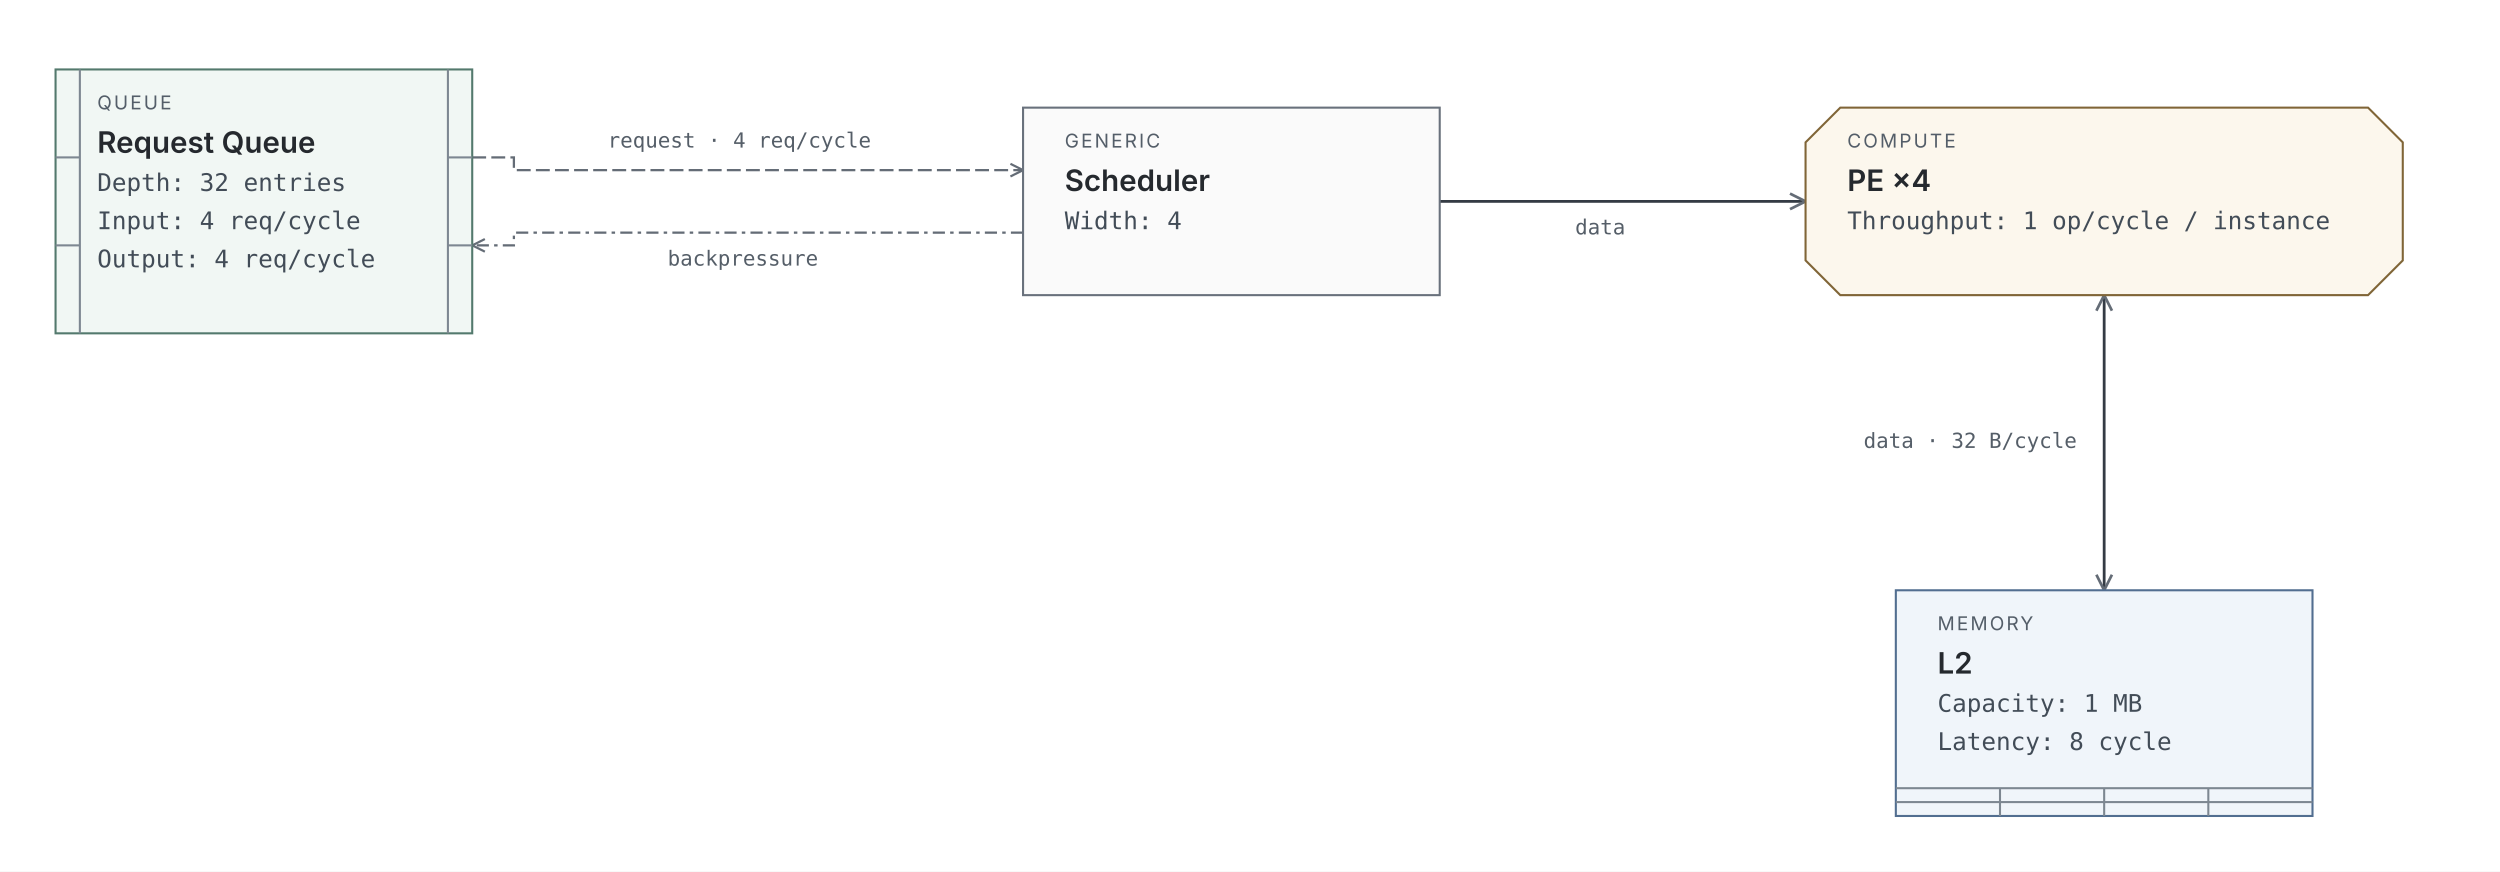
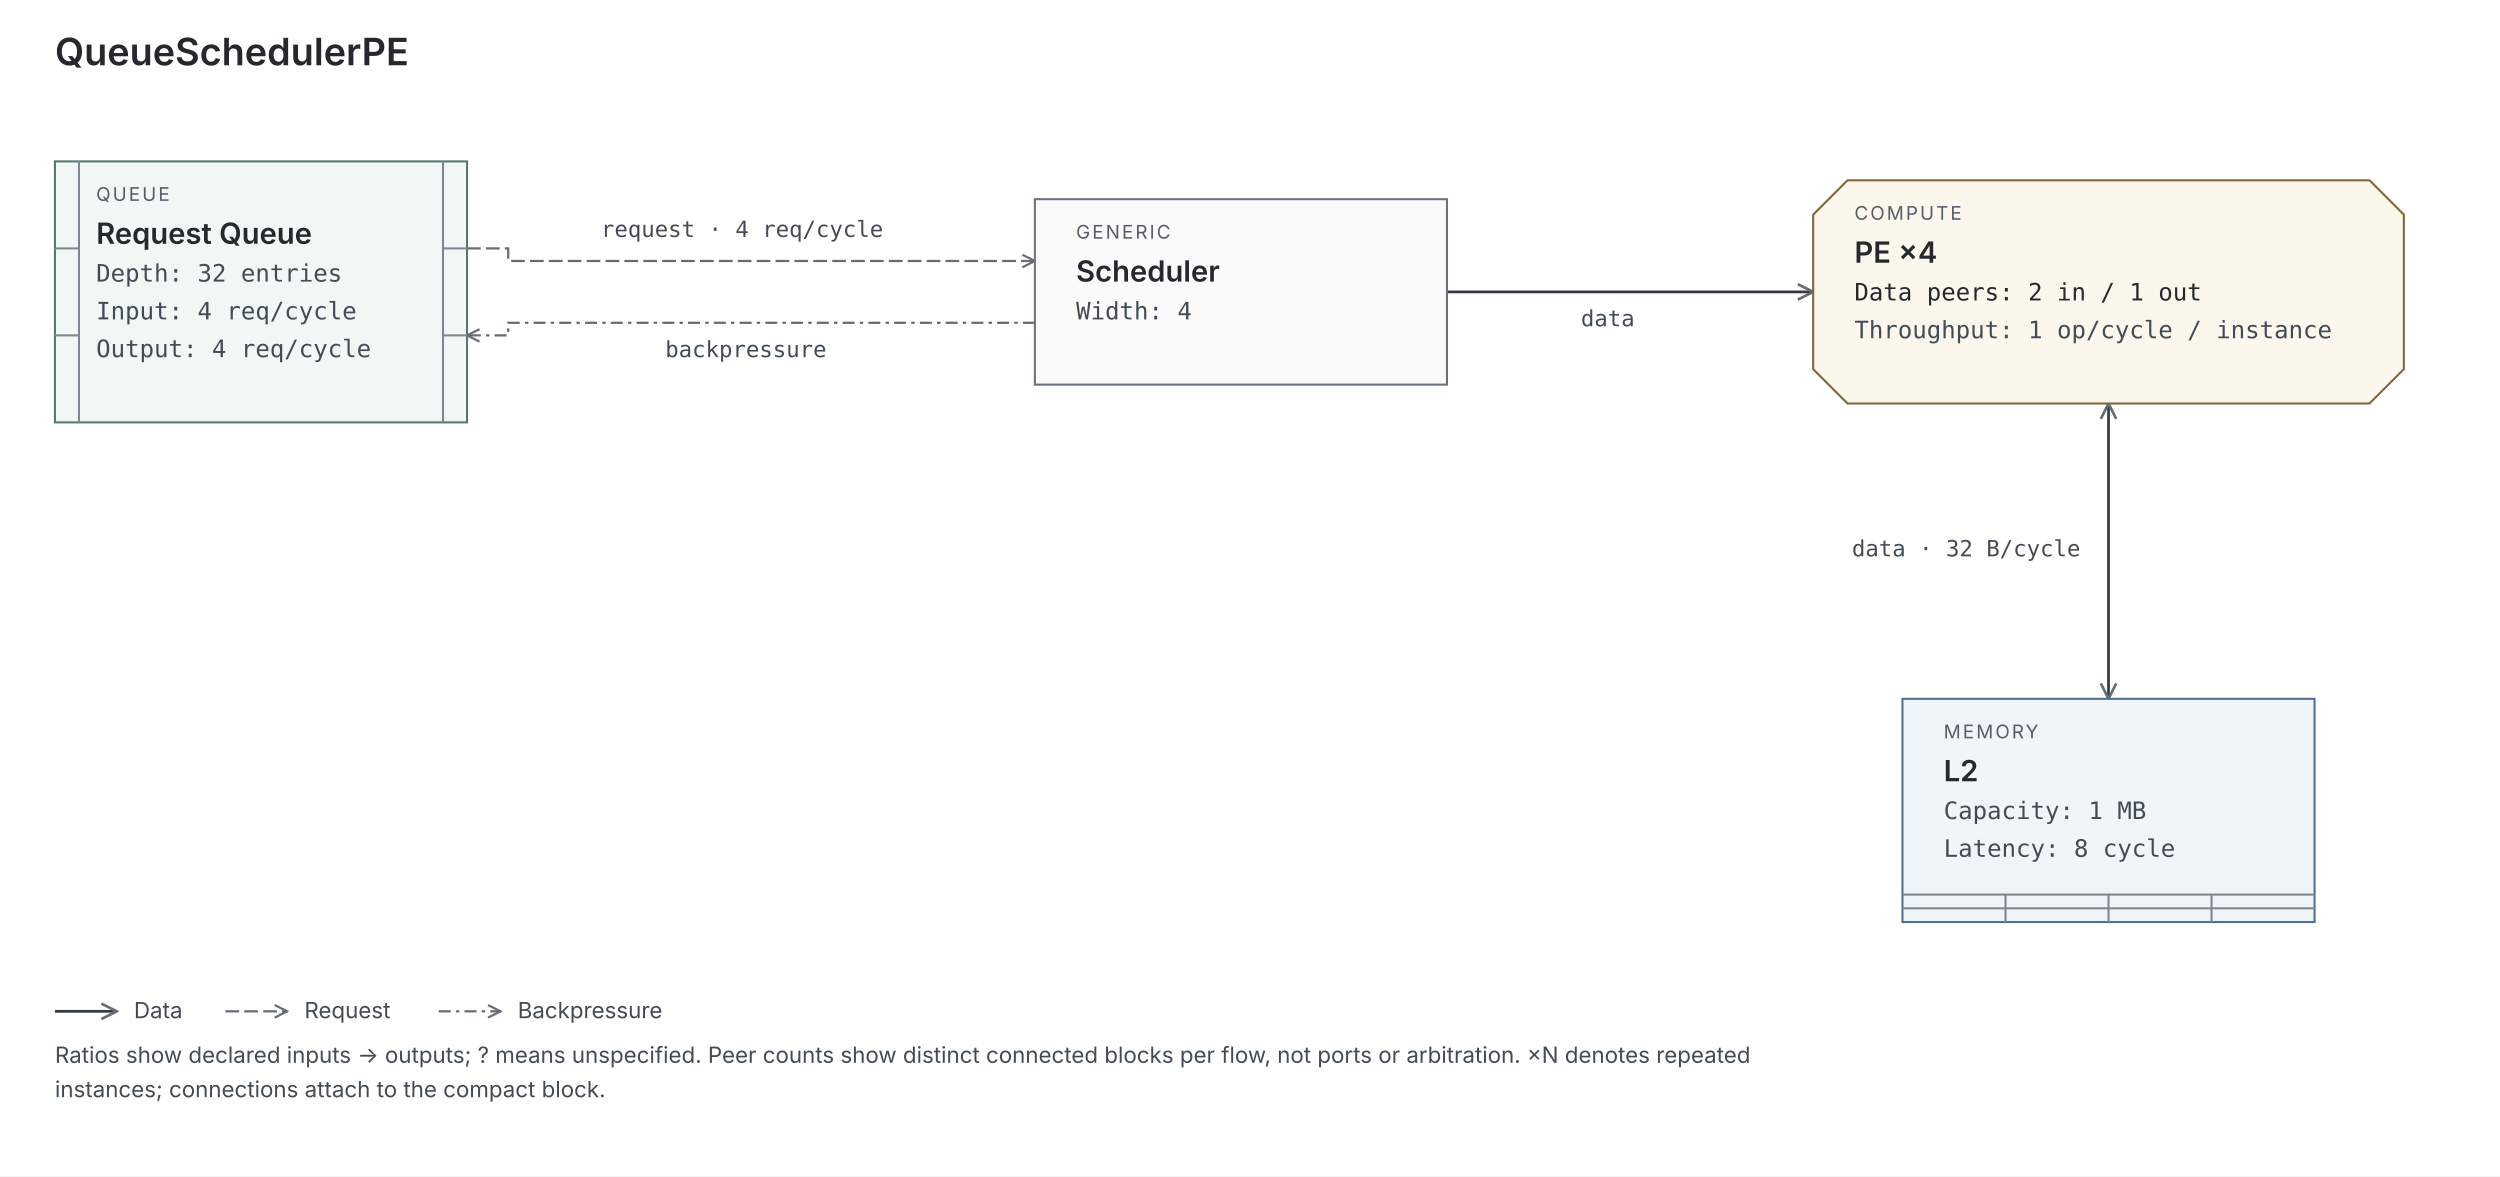
- <svg xmlns="http://www.w3.org/2000/svg" class="drarch-diagram" width="1440" height="502" viewBox="0 0 1440 502" role="img" aria-label="QueueSchedulerPE architecture diagram">
+ <svg xmlns="http://www.w3.org/2000/svg" class="drarch-diagram" width="1456" height="685" viewBox="0 0 1456 685" role="img" aria-label="QueueSchedulerPE architecture diagram">
  <style>
  .drarch-diagram { font-family: -apple-system, BlinkMacSystemFont, "Segoe UI", sans-serif; color: #25292e; }
  .drarch-diagram .block-shape { fill: #fff; stroke: #434a52; stroke-width: 1.2; }
  .drarch-diagram .component-compute .block-shape { fill: #fcf7ed; stroke: #806537; }
  .drarch-diagram .component-memory .block-shape { fill: #f0f5fa; stroke: #526e90; }
  .drarch-diagram .component-queue .block-shape { fill: #f1f7f4; stroke: #53796d; }
  .drarch-diagram .component-buffer .block-shape { fill: #f5f8ef; stroke: #71834e; }
  .drarch-diagram .component-generic .block-shape { fill: #fafafa; stroke: #69717c; }
  .drarch-diagram .component-crossbar .block-shape { fill: #eff7f8; stroke: #477d84; }
  .drarch-diagram .component-mux .block-shape,
  .drarch-diagram .component-demux .block-shape { fill: #fbf4f0; stroke: #926b57; }
  .drarch-diagram .component-register .block-shape { fill: #f5f6f8; stroke: #65717e; }
  .drarch-diagram .detail { fill: none; stroke: #7d8791; stroke-width: 1.2; }
  .drarch-diagram .type { font-size: 11px; letter-spacing: 1.2px; fill: #545e69; }
  .drarch-diagram .heading { font-size: 17px; font-weight: 600; fill: #25292e; }
  .drarch-diagram .property { font-family: ui-monospace, SFMono-Regular, Menlo, Consolas, monospace; font-size: 14px; fill: #424c57; }
+   .drarch-diagram .topology { font-family: ui-monospace, SFMono-Regular, Menlo, Consolas, monospace; font-size: 14px; fill: #25292e; }
+   .drarch-diagram .figure-title { font-size: 22px; font-weight: 600; fill: #25292e; }
+   .drarch-diagram .figure-note { font-size: 13px; fill: #424c57; }
  .drarch-diagram .group-shape { fill: #fafbfc; stroke: #c1c6cc; stroke-width: 1; }
  .drarch-diagram .group-label { font-size: 15px; font-weight: 500; fill: #555e68; }
  .drarch-diagram .edge-line { fill: none; stroke: #646c76; stroke-width: 1.3; }
-   .drarch-diagram .edge-label { font-family: ui-monospace, SFMono-Regular, Menlo, Consolas, monospace; font-size: 12px; fill: #555e68; }
+   .drarch-diagram .edge-label { font-family: ui-monospace, SFMono-Regular, Menlo, Consolas, monospace; font-size: 13px; fill: #424c57; }
  .drarch-diagram .data .edge-line { stroke: #343b44; stroke-width: 1.6; }
+   .drarch-diagram .neutral .edge-line { stroke-dasharray: 14 6; }
  .drarch-diagram .request .edge-line { stroke-dasharray: 8 3; }
  .drarch-diagram .response .edge-line { stroke-dasharray: 5 3; }
  .drarch-diagram .control .edge-line { stroke-dasharray: 2 3; }
  .drarch-diagram .backpressure .edge-line { stroke-dasharray: 7 3 2 3; }
  .drarch-diagram .credit .edge-line { stroke-dasharray: 2 2 2 6; }
  .drarch-diagram .dependency .edge-line { stroke-dasharray: 1 5; }
  .drarch-diagram .edge-hit { fill: none; stroke: transparent; stroke-width: 14; }
  .drarch-diagram .related .edge-line { stroke: #215e86; stroke-width: 2; }
  .drarch-diagram .related .block-shape { stroke: #215e86; stroke-width: 1.8; }
  .drarch-diagram [data-key] { cursor: pointer; outline: none; }
  .drarch-diagram [data-key]:focus .block-shape, .drarch-diagram .selected .block-shape { stroke: #1f5d89; stroke-width: 2.76; }
  .drarch-diagram [data-key]:focus .group-shape, .drarch-diagram .selected .group-shape { stroke: #1f5d89; stroke-width: 2.4; }
  .drarch-diagram [data-key]:focus .edge-line, .drarch-diagram .selected .edge-line { stroke: #1f5d89; stroke-width: 2.76; }
</style>
  <defs>
    <marker id="drarch-arrow" viewBox="0 0 10 10" refX="9" refY="5" markerWidth="7" markerHeight="7" orient="auto">
      <path d="M 1 1 L 9 5 L 1 9" fill="none" stroke="#646c76" stroke-width="1.4" stroke-dasharray="none" />
    </marker>
    <marker id="drarch-arrow-start" viewBox="0 0 10 10" refX="1" refY="5" markerWidth="7" markerHeight="7" orient="auto">
      <path d="M 9 1 L 1 5 L 9 9" fill="none" stroke="#646c76" stroke-width="1.4" stroke-dasharray="none" />
    </marker>
  </defs>
  <rect width="100%" height="100%" fill="white" />
-   <g class="request">
-     <path class="edge-line" d="M 272 90.67 L 296 90.67 L 296 98 L 589.28 98" marker-end="url(#drarch-arrow)" />
-     <rect x="344" y="69" width="173.28" height="26" fill="white" />
-     <text class="edge-label" x="350" y="85">request · 4 req/cycle</text>
+   <text class="figure-title" x="32" y="38">QueueSchedulerPE</text>
+   <g class="architecture-geometry" transform="translate(0 54)">
+     <g class="request">
+       <path class="edge-line" d="M 272 90.67 L 296 90.67 L 296 98 L 602.72 98" marker-end="url(#drarch-arrow)" />
+       <rect x="344" y="67" width="186.72" height="28" fill="white" />
+       <text class="edge-label" x="350" y="84">request · 4 req/cycle</text>
+     </g>
+     <g class="data">
+       <path class="edge-line" d="M 842.72 116 L 1032 116 L 1056 116" marker-end="url(#drarch-arrow)" />
+       <rect x="914.72" y="119" width="45.28" height="28" fill="white" />
+       <text class="edge-label" x="920.72" y="136">data</text>
+     </g>
+     <g class="backpressure">
+       <path class="edge-line" d="M 602.72 134 L 296 134 L 296 141.33 L 272 141.33" marker-end="url(#drarch-arrow)" />
+       <rect x="381.44" y="137" width="111.84" height="28" fill="white" />
+       <text class="edge-label" x="387.44" y="154">backpressure</text>
+     </g>
+     <g class="data">
+       <path class="edge-line" d="M 1228 181 L 1228 353" marker-end="url(#drarch-arrow)" marker-start="url(#drarch-arrow-start)" />
+       <rect x="1072.56" y="253" width="153.44" height="28" fill="white" />
+       <text class="edge-label" x="1078.56" y="270">data · 32 B/cycle</text>
+     </g>
+     <g class="component-queue" transform="translate(32 40)">
+       <rect class="block-shape" width="240" height="152" />
+       <path class="detail" d="M 14 0 V 152 M 226 0 V 152 M 0 50.667 H 14 M 0 101.333 H 14 M 226 50.667 H 240 M 226 101.333 H 240" />
+       <text class="type" x="24" y="23">QUEUE</text>
+       <text class="heading" x="24" y="48">Request Queue</text>
+       <text class="property" x="24" y="70">Depth: 32 entries</text>
+       <text class="property" x="24" y="92">Input: 4 req/cycle</text>
+       <text class="property" x="24" y="114">Output: 4 req/cycle</text>
+     </g>
+     <g class="component-generic" transform="translate(602.72 62)">
+       <rect class="block-shape" width="240" height="108" />
+       <text class="type" x="24" y="23">GENERIC</text>
+       <text class="heading" x="24" y="48">Scheduler</text>
+       <text class="property" x="24" y="70">Width: 4</text>
+     </g>
+     <g class="component-compute" transform="translate(1056 51)">
+       <path class="block-shape" d="M 20 0 H 324 L 344 20 V 110 L 324 130 H 20 L 0 110 V 20 Z" />
+       <text class="type" x="24" y="23">COMPUTE</text>
+       <text class="heading" x="24" y="48">PE ×4</text>
+       <text class="topology" x="24" y="70">Data peers: 2 in / 1 out</text>
+       <text class="property" x="24" y="92">Throughput: 1 op/cycle / instance</text>
+     </g>
+     <g class="component-memory" transform="translate(1108 353)">
+       <rect class="block-shape" width="240" height="130" />
+       <path class="detail" d="M 0 114 H 240 M 0 122 H 240 M 60 114 V 130 M 120 114 V 130 M 180 114 V 130" />
+       <text class="type" x="24" y="23">MEMORY</text>
+       <text class="heading" x="24" y="48">L2</text>
+       <text class="property" x="24" y="70">Capacity: 1 MB</text>
+       <text class="property" x="24" y="92">Latency: 8 cycle</text>
+     </g>
  </g>
-   <g class="data">
-     <path class="edge-line" d="M 829.28 116 L 1016 116 L 1040 116" marker-end="url(#drarch-arrow)" />
-     <rect x="901.28" y="119" width="42.72" height="26" fill="white" />
-     <text class="edge-label" x="907.28" y="135">data</text>
+   <g class="figure-legend">
+     <path d="M 32 589 h 36" fill="none" stroke="#343b44" stroke-width="1.6" stroke-dasharray="none" marker-end="url(#drarch-arrow)" />
+     <text class="figure-note" x="78" y="593">Data</text>
  </g>
-   <g class="backpressure">
-     <path class="edge-line" d="M 589.28 134 L 296 134 L 296 141.33 L 272 141.33" marker-end="url(#drarch-arrow)" />
-     <rect x="378.56" y="137" width="104.16" height="26" fill="white" />
-     <text class="edge-label" x="384.56" y="153">backpressure</text>
+   <g class="figure-legend">
+     <path d="M 131.28 589 h 36" fill="none" stroke="#646c76" stroke-width="1.3" stroke-dasharray="8 3" marker-end="url(#drarch-arrow)" />
+     <text class="figure-note" x="177.28" y="593">Request</text>
  </g>
-   <g class="data">
-     <path class="edge-line" d="M 1212 170 L 1212 340" marker-end="url(#drarch-arrow)" marker-start="url(#drarch-arrow-start)" />
-     <rect x="1067.44" y="242" width="142.56" height="26" fill="white" />
-     <text class="edge-label" x="1073.44" y="258">data · 32 B/cycle</text>
+   <g class="figure-legend">
+     <path d="M 255.52 589 h 36" fill="none" stroke="#646c76" stroke-width="1.3" stroke-dasharray="7 3 2 3" marker-end="url(#drarch-arrow)" />
+     <text class="figure-note" x="301.52" y="593">Backpressure</text>
  </g>
-   <g class="component-queue" transform="translate(32 40)">
-     <rect class="block-shape" width="240" height="152" />
-     <path class="detail" d="M 14 0 V 152 M 226 0 V 152 M 0 50.667 H 14 M 0 101.333 H 14 M 226 50.667 H 240 M 226 101.333 H 240" />
-     <text class="type" x="24" y="23">QUEUE</text>
-     <text class="heading" x="24" y="48">Request Queue</text>
-     <text class="property" x="24" y="70">Depth: 32 entries</text>
-     <text class="property" x="24" y="92">Input: 4 req/cycle</text>
-     <text class="property" x="24" y="114">Output: 4 req/cycle</text>
-   </g>
-   <g class="component-generic" transform="translate(589.28 62)">
-     <rect class="block-shape" width="240" height="108" />
-     <text class="type" x="24" y="23">GENERIC</text>
-     <text class="heading" x="24" y="48">Scheduler</text>
-     <text class="property" x="24" y="70">Width: 4</text>
-   </g>
-   <g class="component-compute" transform="translate(1040 62)">
-     <path class="block-shape" d="M 20 0 H 324 L 344 20 V 88 L 324 108 H 20 L 0 88 V 20 Z" />
-     <text class="type" x="24" y="23">COMPUTE</text>
-     <text class="heading" x="24" y="48">PE ×4</text>
-     <text class="property" x="24" y="70">Throughput: 1 op/cycle / instance</text>
-   </g>
-   <g class="component-memory" transform="translate(1092 340)">
-     <rect class="block-shape" width="240" height="130" />
-     <path class="detail" d="M 0 114 H 240 M 0 122 H 240 M 60 114 V 130 M 120 114 V 130 M 180 114 V 130" />
-     <text class="type" x="24" y="23">MEMORY</text>
-     <text class="heading" x="24" y="48">L2</text>
-     <text class="property" x="24" y="70">Capacity: 1 MB</text>
-     <text class="property" x="24" y="92">Latency: 8 cycle</text>
-   </g>
+   <text class="figure-note" x="32" y="619">Ratios show declared inputs → outputs; ? means unspecified. Peer counts show distinct connected blocks per flow, not ports or arbitration. ×N denotes repeated</text>
+   <text class="figure-note" x="32" y="639">instances; connections attach to the compact block.</text>
</svg>
